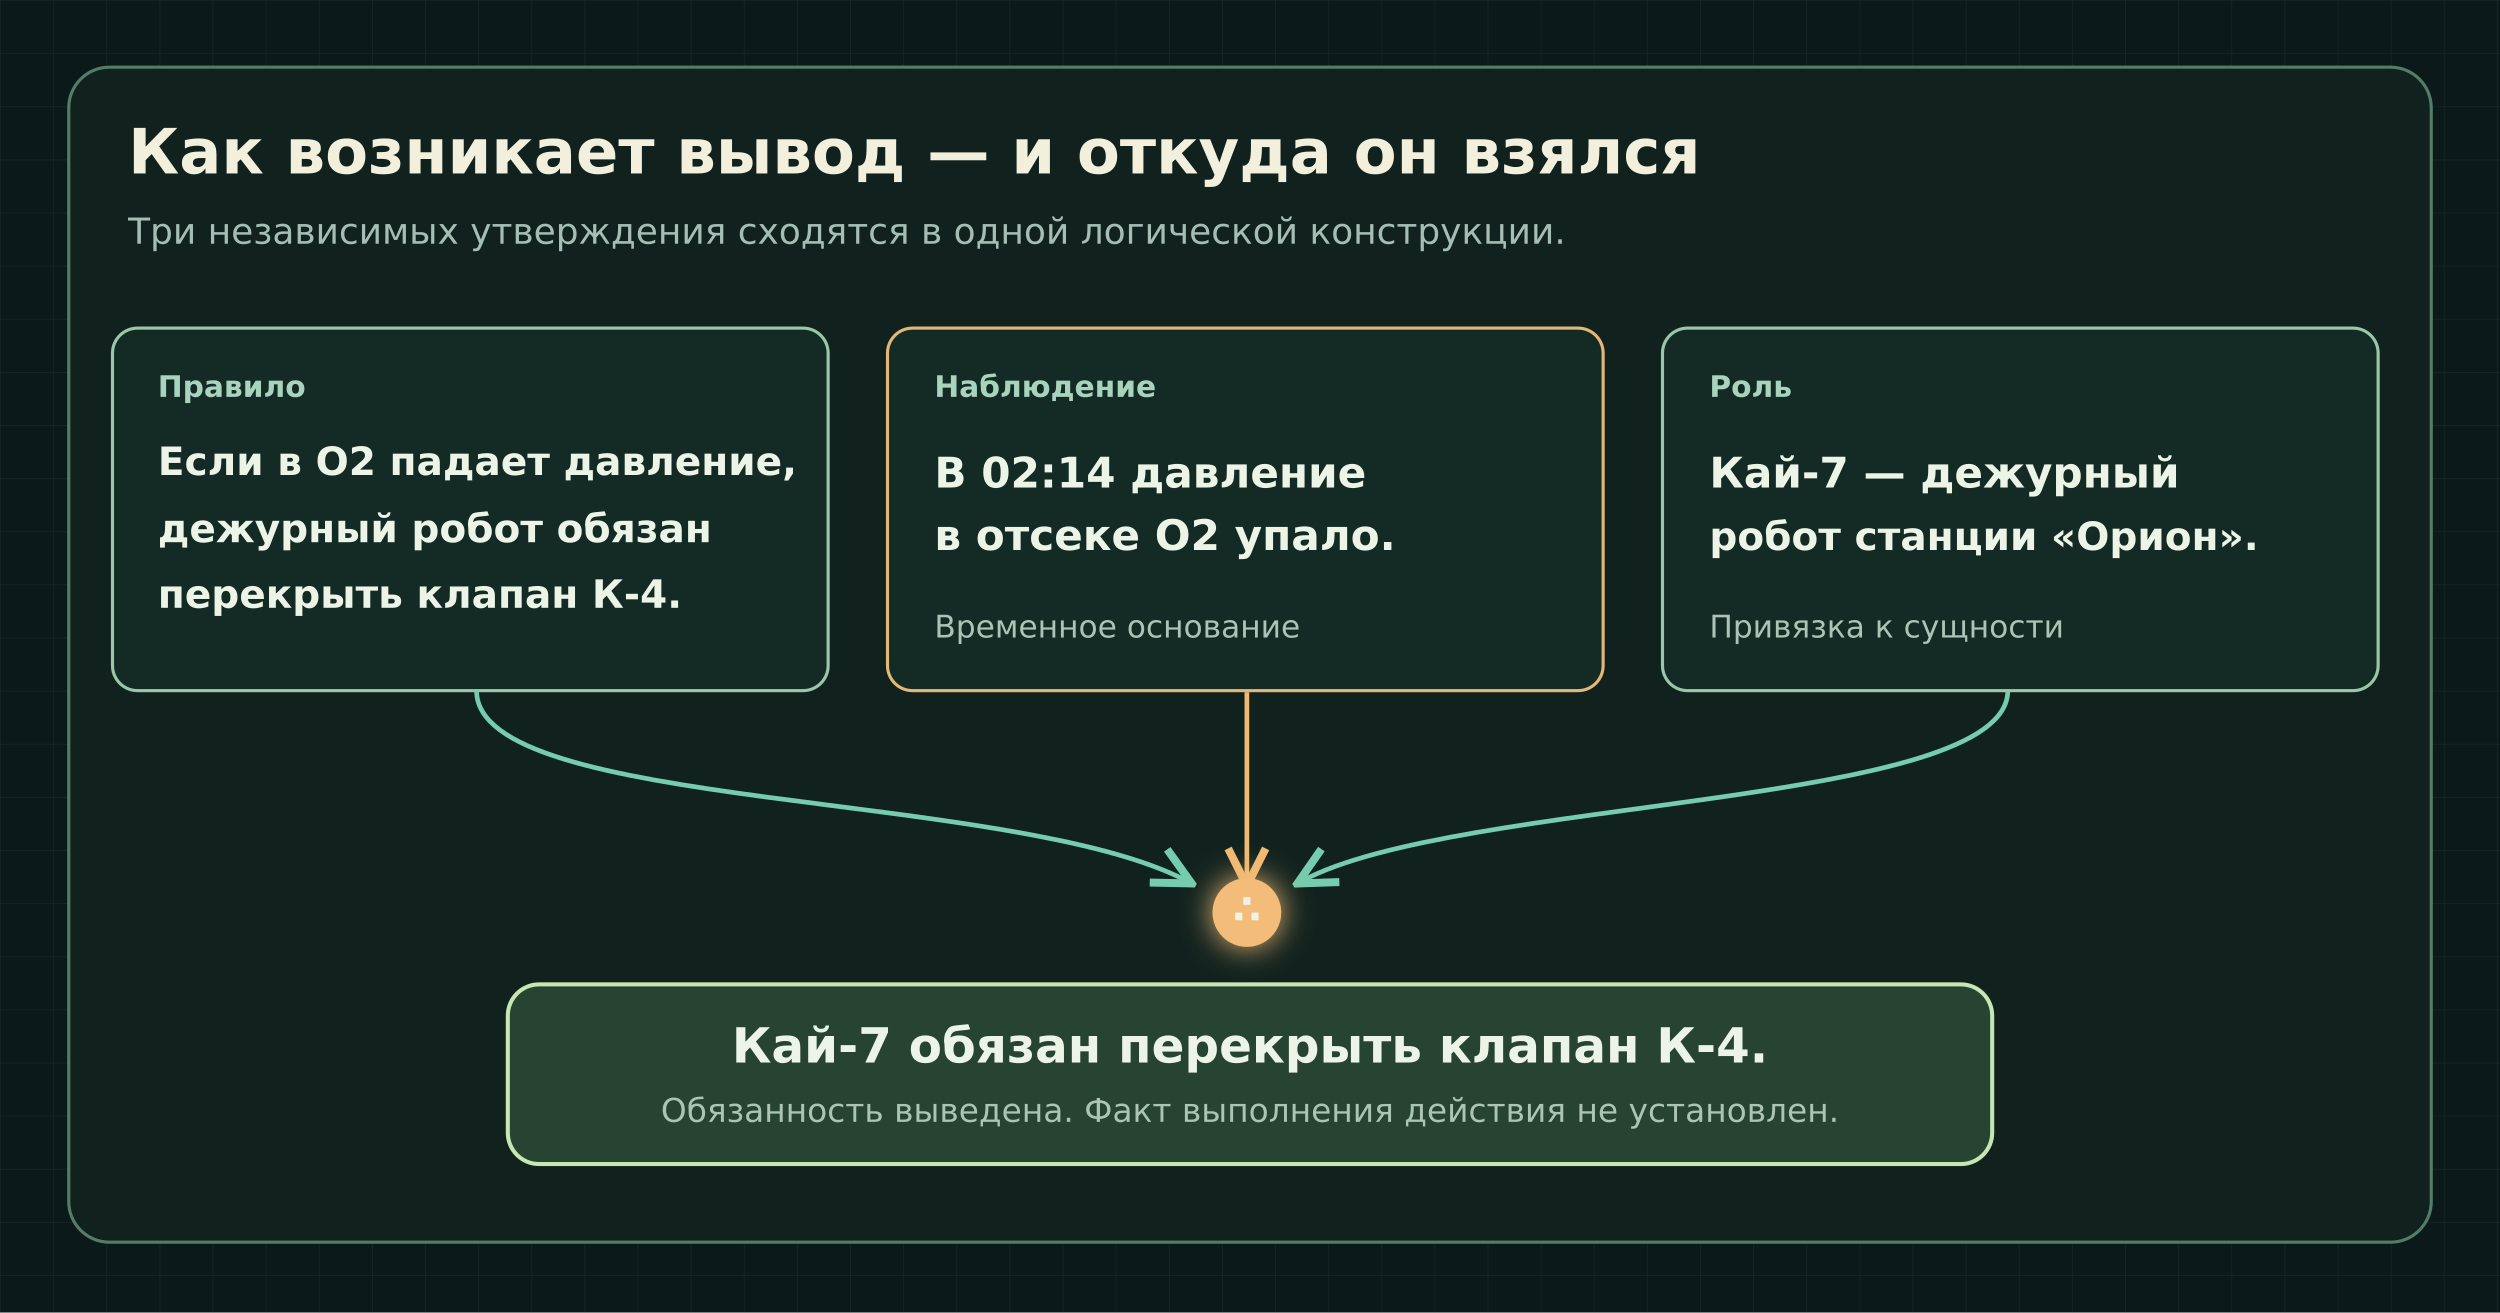
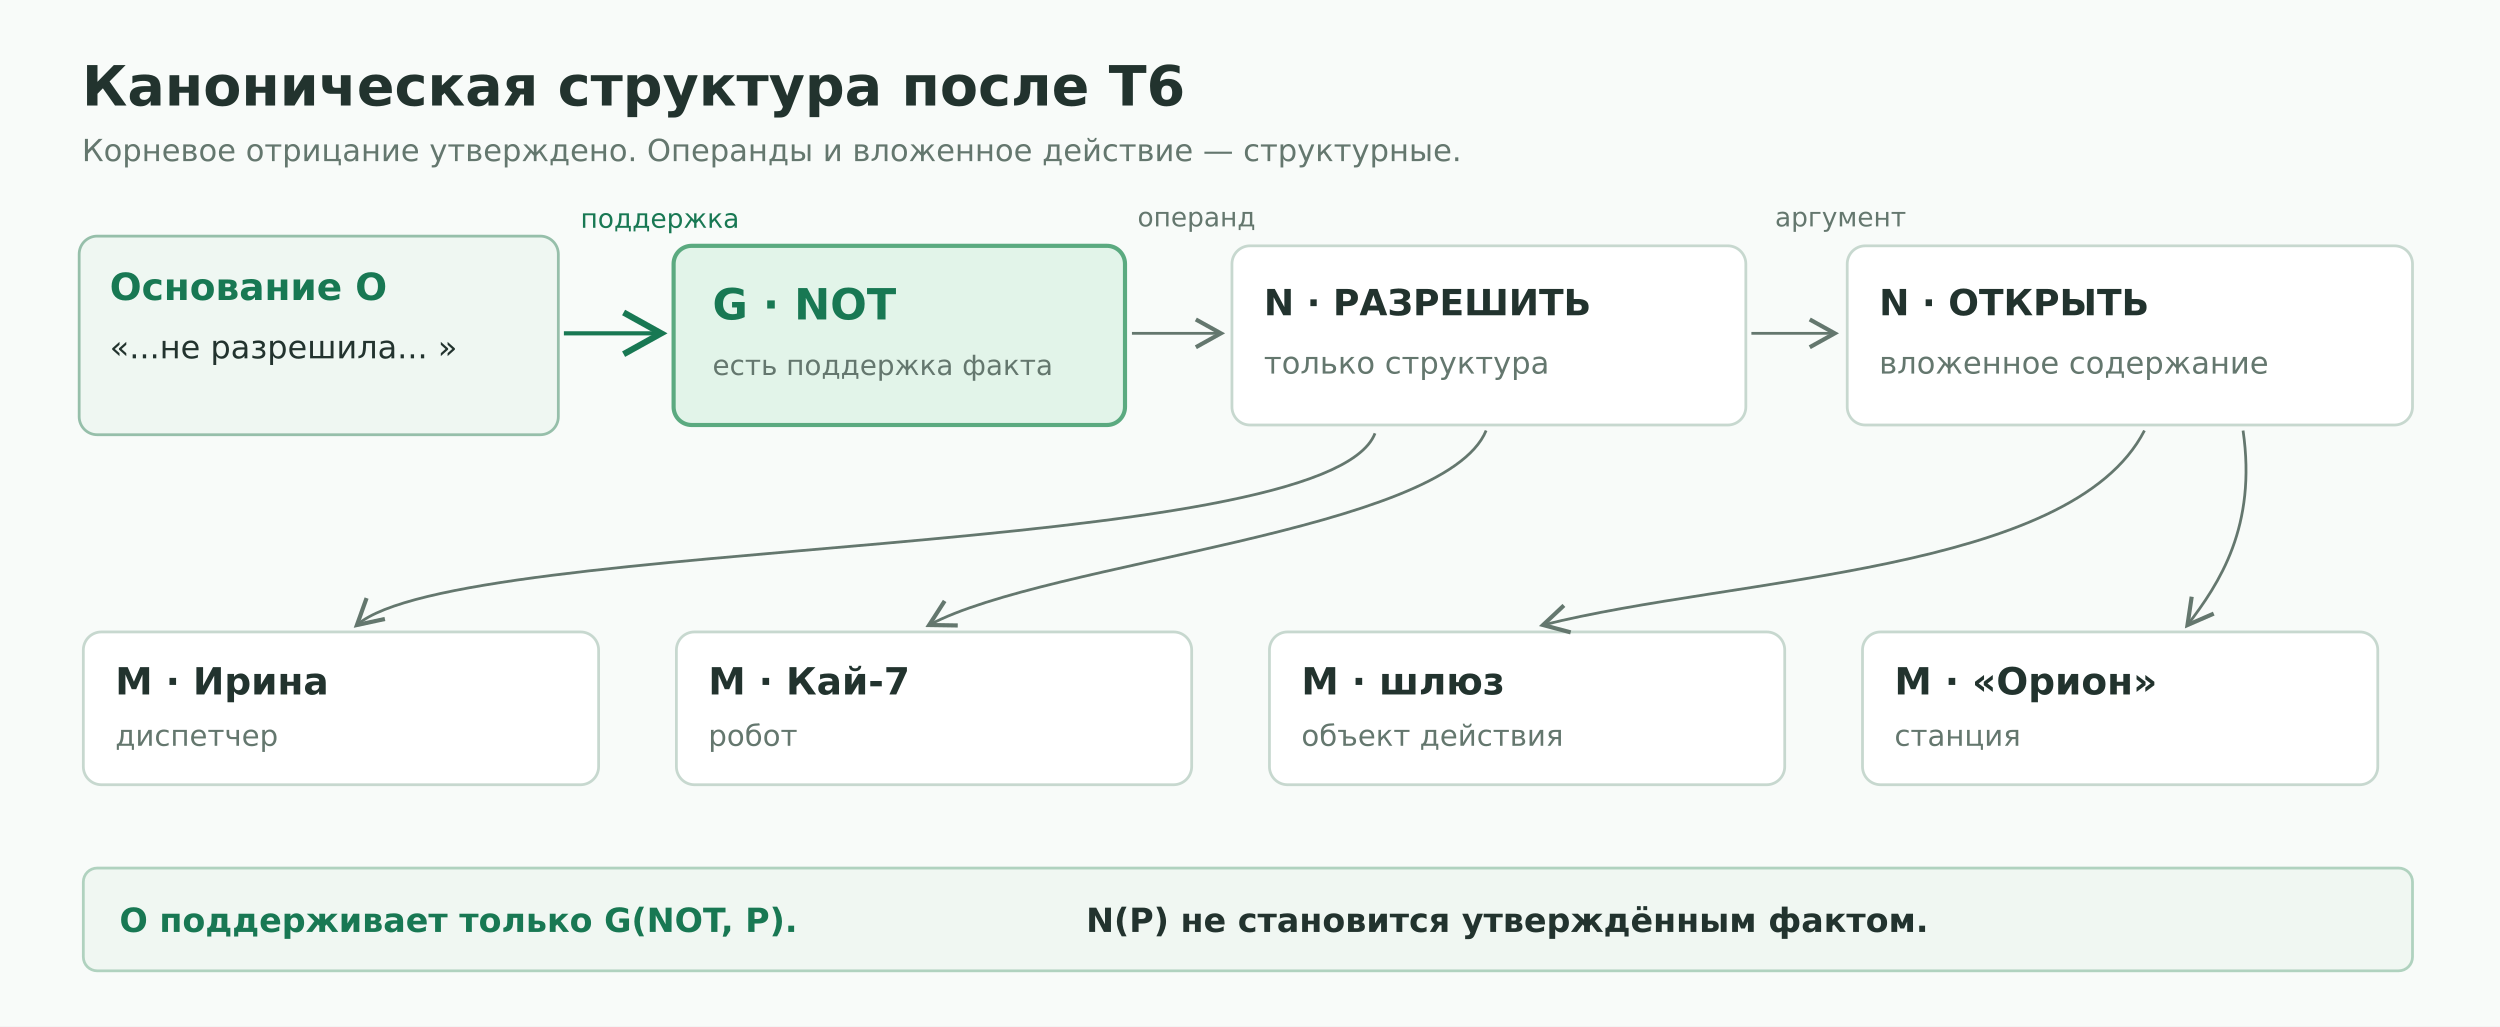
- <svg xmlns="http://www.w3.org/2000/svg" width="1600" height="840" viewBox="0 0 1600 840" role="img" aria-labelledby="ttl ds">
+ <svg xmlns="http://www.w3.org/2000/svg" width="1800" height="739" viewBox="0 0 1800 739" role="img" aria-labelledby="ttl des">
  <defs>
-     <pattern id="bg" width="34" height="34" patternUnits="userSpaceOnUse">
-       <path d="M34 0H0V34" fill="none" stroke="#47665A" stroke-width=".65" opacity=".27" />
-     </pattern>
-     <linearGradient id="panel" x1="0" x2="1" y1="0" y2="1">
-       <stop stop-color="#142B26" />
-       <stop offset="1" stop-color="#0E201E" />
-     </linearGradient>
-     <linearGradient id="green" x1="0" x2="1">
-       <stop stop-color="#CDF4C5" />
-       <stop offset="1" stop-color="#6DCAB3" />
-     </linearGradient>
-     <filter id="glow" x="-70%" y="-70%" width="240%" height="240%">
-       <feGaussianBlur stdDeviation="10" result="b" />
-       <feMerge>
-         <feMergeNode in="b" />
-         <feMergeNode in="SourceGraphic" />
-       </feMerge>
-     </filter>
-     <filter id="glowBig" x="-100%" y="-100%" width="300%" height="300%">
-       <feGaussianBlur stdDeviation="19" result="b" />
-       <feMerge>
-         <feMergeNode in="b" />
-         <feMergeNode in="SourceGraphic" />
-       </feMerge>
-     </filter>
-     <marker id="mintArr" markerWidth="10" markerHeight="10" refX="8" refY="5" orient="auto">
-       <path d="M1 1L9 5L1 9" fill="none" stroke="#75CCAE" stroke-width="1.7" />
+     <marker id="gr" markerWidth="12" markerHeight="12" refX="10" refY="6" orient="auto">
+       <path d="M1 1L10 6L1 11" stroke="#187853" stroke-width="1.5" fill="none" />
    </marker>
-     <marker id="goldArr" markerWidth="10" markerHeight="10" refX="8" refY="5" orient="auto">
-       <path d="M1 1L9 5L1 9" fill="none" stroke="#F0BA73" stroke-width="1.7" />
+     <marker id="gy" markerWidth="12" markerHeight="12" refX="10" refY="6" orient="auto">
+       <path d="M1 1L10 6L1 11" stroke="#64776e" stroke-width="1.5" fill="none" />
    </marker>
-     <style>
- text{font-family:'DejaVu Sans','Arial',sans-serif}
- .head{font-size:40px;font-weight:700;fill:#F2F0DC}
- .sub{font-size:23px;fill:#A5BEB4}
- .eyebrow{font-size:19px;font-weight:700;fill:#A8D4BE}
- .nodeText{font-size:26px;font-weight:700;fill:#ECF4E7}
- .note{font-size:20px;fill:#ABC4B5}
- </style>
  </defs>
-   <rect width="1600" height="840" fill="#0B1918" />
-   <rect width="1600" height="840" fill="url(#bg)" />
-   <rect x="44" y="43" width="1512" height="752" rx="26" fill="#11221e" stroke="#557B69" stroke-width="2" />
-   <text x="82" y="111" class="head">Как возникает вывод — и откуда он взялся</text>
-   <text x="82" y="156" class="sub">Три независимых утверждения сходятся в одной логической конструкции.</text>
-   <rect x="72" y="210" width="458" height="232" rx="16" fill="#142A25" stroke="#9AC7A8" stroke-width="2" />
-   <text x="101" y="254" class="eyebrow">Правило</text>
-   <text x="101" y="304" class="nodeText" style="font-size:25px">Если в О2 падает давление,</text>
-   <text x="101" y="347" class="nodeText" style="font-size:25px">дежурный робот обязан</text>
-   <text x="101" y="389" class="nodeText" style="font-size:25px">перекрыть клапан К-4.</text>
-   <rect x="568" y="210" width="458" height="232" rx="16" fill="#142A25" stroke="#E2B777" stroke-width="2" />
-   <text x="598" y="254" class="eyebrow">Наблюдение</text>
-   <text x="598" y="312" class="nodeText" style="font-size:27px">В 02:14 давление</text>
-   <text x="598" y="352" class="nodeText" style="font-size:27px">в отсеке О2 упало.</text>
-   <text x="598" y="408" class="note">Временное основание</text>
-   <rect x="1064" y="210" width="458" height="232" rx="16" fill="#142A25" stroke="#9AC7A8" stroke-width="2" />
-   <text x="1094" y="254" class="eyebrow">Роль</text>
-   <text x="1094" y="312" class="nodeText" style="font-size:27px">Кай-7 — дежурный</text>
-   <text x="1094" y="352" class="nodeText" style="font-size:25px">робот станции «Орион».</text>
-   <text x="1094" y="408" class="note">Привязка к сущности</text>
-   <path d="M305 442C305 520 648 505 760 564" fill="none" stroke="#75CCAE" stroke-width="3" marker-end="url(#mintArr)" />
-   <path d="M798 443V564" fill="none" stroke="#F0BA73" stroke-width="3" marker-end="url(#goldArr)" />
-   <path d="M1285 442C1285 517 932 510 833 564" fill="none" stroke="#75CCAE" stroke-width="3" marker-end="url(#mintArr)" />
-   <circle cx="798" cy="584" r="22" fill="#F3BC78" filter="url(#glow)" />
-   <text x="798" y="591" class="nodeText" text-anchor="middle">∴</text>
-   <rect x="325" y="630" width="950" height="115" rx="20" fill="#274432" stroke="#C7E7B2" stroke-width="2.6" />
-   <text x="800" y="680" class="nodeText" text-anchor="middle" style="font-size:31px">Кай-7 обязан перекрыть клапан К-4.</text>
-   <text x="800" y="718" class="note" text-anchor="middle" style="font-size:21px">Обязанность выведена. Факт выполнения действия не установлен.</text>
+   <rect width="1800" height="739" fill="#f8fbf9" />
+   <text x="59" y="76" fill="#22332e" font-size="40" font-weight="700" font-family="DejaVu Sans, Arial, sans-serif">Каноническая структура после T6</text>
+   <text x="59" y="116" fill="#64776e" font-size="22" font-weight="400" font-family="DejaVu Sans, Arial, sans-serif">Корневое отрицание утверждено. Операнды и вложенное действие — структурные.</text>
+   <rect x="57" y="170" width="345" height="143" rx="13" fill="#eff7f2" stroke="#96bfaa" stroke-width="2" />
+   <text x="79" y="216" fill="#187853" font-size="27" font-weight="700" font-family="DejaVu Sans, Arial, sans-serif">Основание O</text>
+   <text x="79" y="258" fill="#22332e" font-size="23" font-weight="400" font-family="DejaVu Sans, Arial, sans-serif">«...не разрешила... »</text>
+   <rect x="485" y="177" width="325" height="129" rx="13" fill="#e2f4e9" stroke="#5baa80" stroke-width="3" />
+   <text x="513" y="230" fill="#187853" font-size="31" font-weight="700" font-family="DejaVu Sans, Arial, sans-serif">G · NOT</text>
+   <text x="513" y="270" fill="#64776e" font-size="20" font-weight="400" font-family="DejaVu Sans, Arial, sans-serif">есть поддержка факта</text>
+   <rect x="887" y="177" width="370" height="129" rx="13" fill="#fff" stroke="#c7d8cf" stroke-width="2" />
+   <text x="910" y="227" fill="#22332e" font-size="26" font-weight="700" font-family="DejaVu Sans, Arial, sans-serif">N · РАЗРЕШИТЬ</text>
+   <text x="910" y="269" fill="#64776e" font-size="22" font-weight="400" font-family="DejaVu Sans, Arial, sans-serif">только структура</text>
+   <rect x="1330" y="177" width="407" height="129" rx="13" fill="#fff" stroke="#c7d8cf" stroke-width="2" />
+   <text x="1353" y="227" fill="#22332e" font-size="26" font-weight="700" font-family="DejaVu Sans, Arial, sans-serif">N · ОТКРЫТЬ</text>
+   <text x="1353" y="269" fill="#64776e" font-size="22" font-weight="400" font-family="DejaVu Sans, Arial, sans-serif">вложенное содержание</text>
+   <path d="M406 240H476" fill="none" stroke="#187853" stroke-width="3" marker-end="url(#gr)" />
+   <path d="M815 240H879" fill="none" stroke="#64776e" stroke-width="2" marker-end="url(#gy)" />
+   <path d="M1261 240H1321" fill="none" stroke="#64776e" stroke-width="2" marker-end="url(#gy)" />
+   <text x="418" y="164" fill="#187853" font-size="19" font-weight="400" font-family="DejaVu Sans, Arial, sans-serif">поддержка</text>
+   <text x="819" y="163" fill="#64776e" font-size="19" font-weight="400" font-family="DejaVu Sans, Arial, sans-serif">операнд</text>
+   <text x="1278" y="163" fill="#64776e" font-size="19" font-weight="400" font-family="DejaVu Sans, Arial, sans-serif">аргумент</text>
+   <rect x="60" y="455" width="371" height="110" rx="13" fill="#fff" stroke="#c7d8cf" stroke-width="2" />
+   <text x="83" y="500" fill="#22332e" font-size="27" font-weight="700" font-family="DejaVu Sans, Arial, sans-serif">M · Ирина</text>
+   <text x="83" y="537" fill="#64776e" font-size="21" font-weight="400" font-family="DejaVu Sans, Arial, sans-serif">диспетчер</text>
+   <rect x="487" y="455" width="371" height="110" rx="13" fill="#fff" stroke="#c7d8cf" stroke-width="2" />
+   <text x="510" y="500" fill="#22332e" font-size="27" font-weight="700" font-family="DejaVu Sans, Arial, sans-serif">M · Кай-7</text>
+   <text x="510" y="537" fill="#64776e" font-size="21" font-weight="400" font-family="DejaVu Sans, Arial, sans-serif">робот</text>
+   <rect x="914" y="455" width="371" height="110" rx="13" fill="#fff" stroke="#c7d8cf" stroke-width="2" />
+   <text x="937" y="500" fill="#22332e" font-size="27" font-weight="700" font-family="DejaVu Sans, Arial, sans-serif">M · шлюз</text>
+   <text x="937" y="537" fill="#64776e" font-size="21" font-weight="400" font-family="DejaVu Sans, Arial, sans-serif">объект действия</text>
+   <rect x="1341" y="455" width="371" height="110" rx="13" fill="#fff" stroke="#c7d8cf" stroke-width="2" />
+   <text x="1364" y="500" fill="#22332e" font-size="27" font-weight="700" font-family="DejaVu Sans, Arial, sans-serif">M · «Орион»</text>
+   <text x="1364" y="537" fill="#64776e" font-size="21" font-weight="400" font-family="DejaVu Sans, Arial, sans-serif">станция</text>
+   <path d="M990 312C955 403 330 386 257 450" fill="none" stroke="#64776e" stroke-width="2" marker-end="url(#gy)" />
+   <path d="M1070 310C1040 383 755 404 669 450" fill="none" stroke="#64776e" stroke-width="2" marker-end="url(#gy)" />
+   <path d="M1544 310C1491 413 1250 415 1111 450" fill="none" stroke="#64776e" stroke-width="2" marker-end="url(#gy)" />
+   <path d="M1615 310C1625 379 1598 420 1575 450" fill="none" stroke="#64776e" stroke-width="2" marker-end="url(#gy)" />
+   <rect x="60" y="625" width="1677" height="74" rx="10" fill="#f0f7f2" stroke="#b0d2bf" stroke-width="2" />
+   <text x="86" y="671" fill="#187853" font-size="24" font-weight="700" font-family="DejaVu Sans, Arial, sans-serif">O поддерживает только G(NOT, P).</text>
+   <text x="782" y="671" fill="#22332e" font-size="24" font-weight="700" font-family="DejaVu Sans, Arial, sans-serif">N(P) не становится утверждённым фактом.</text>
</svg>
